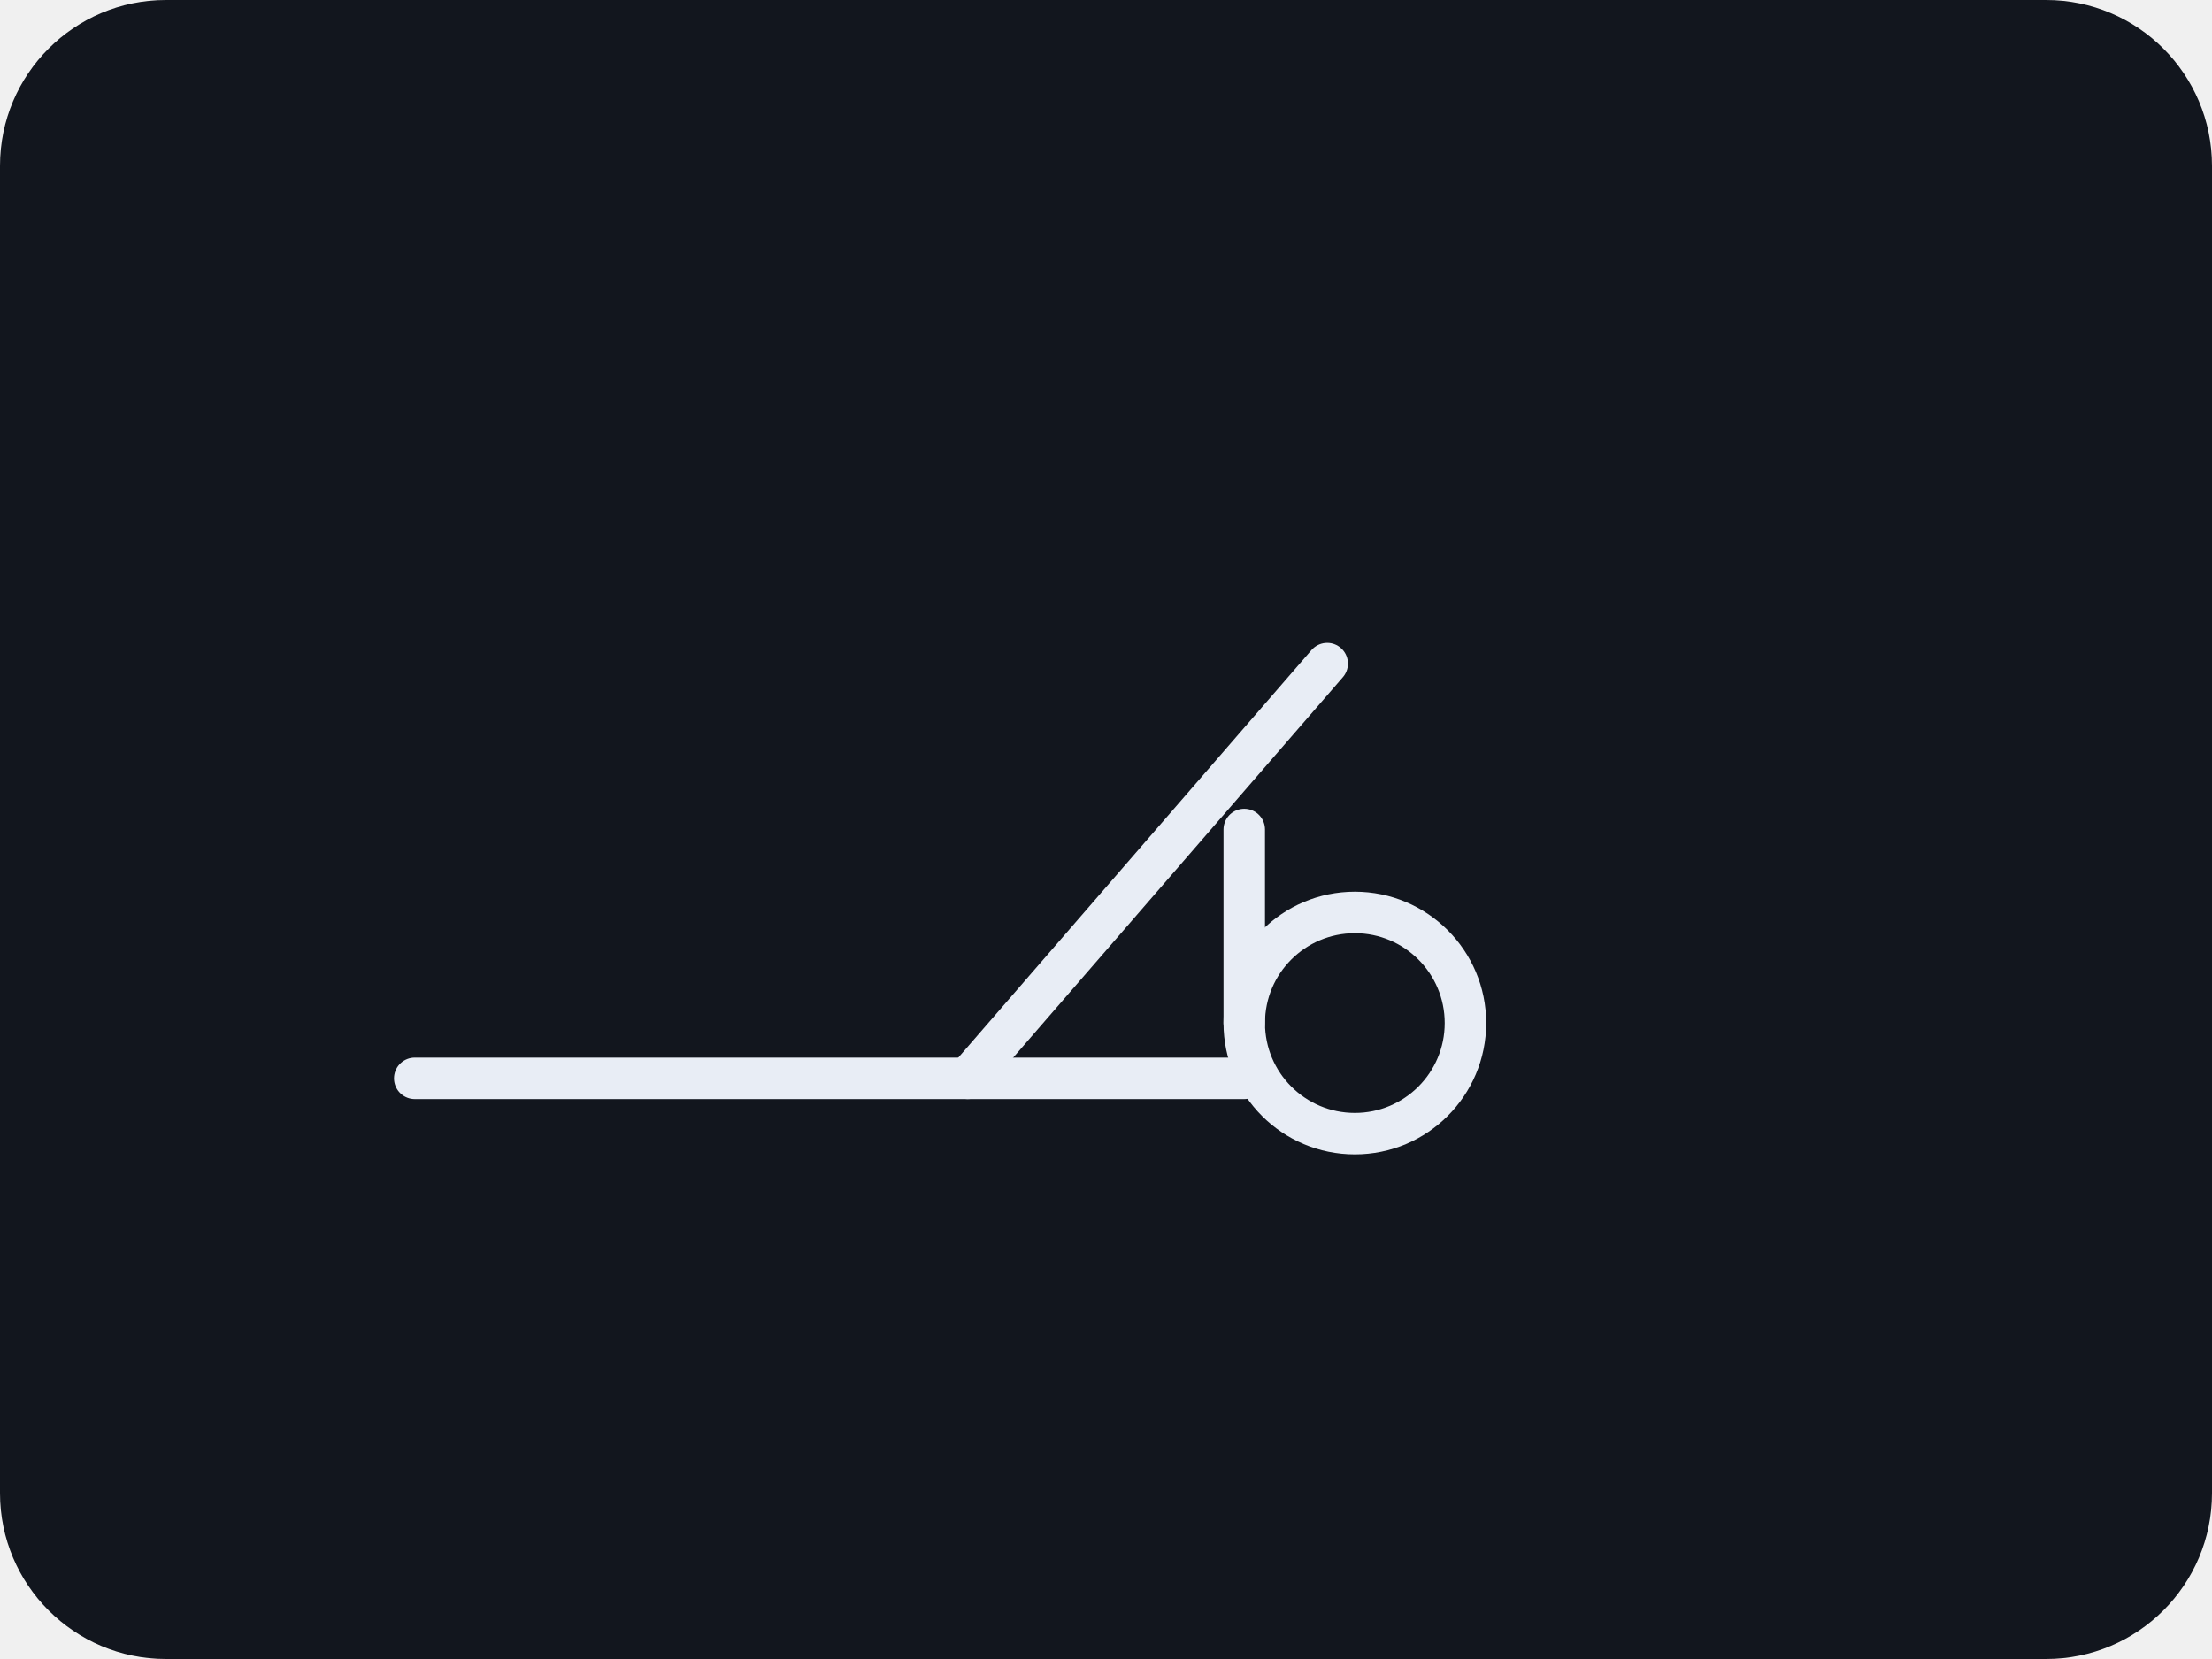
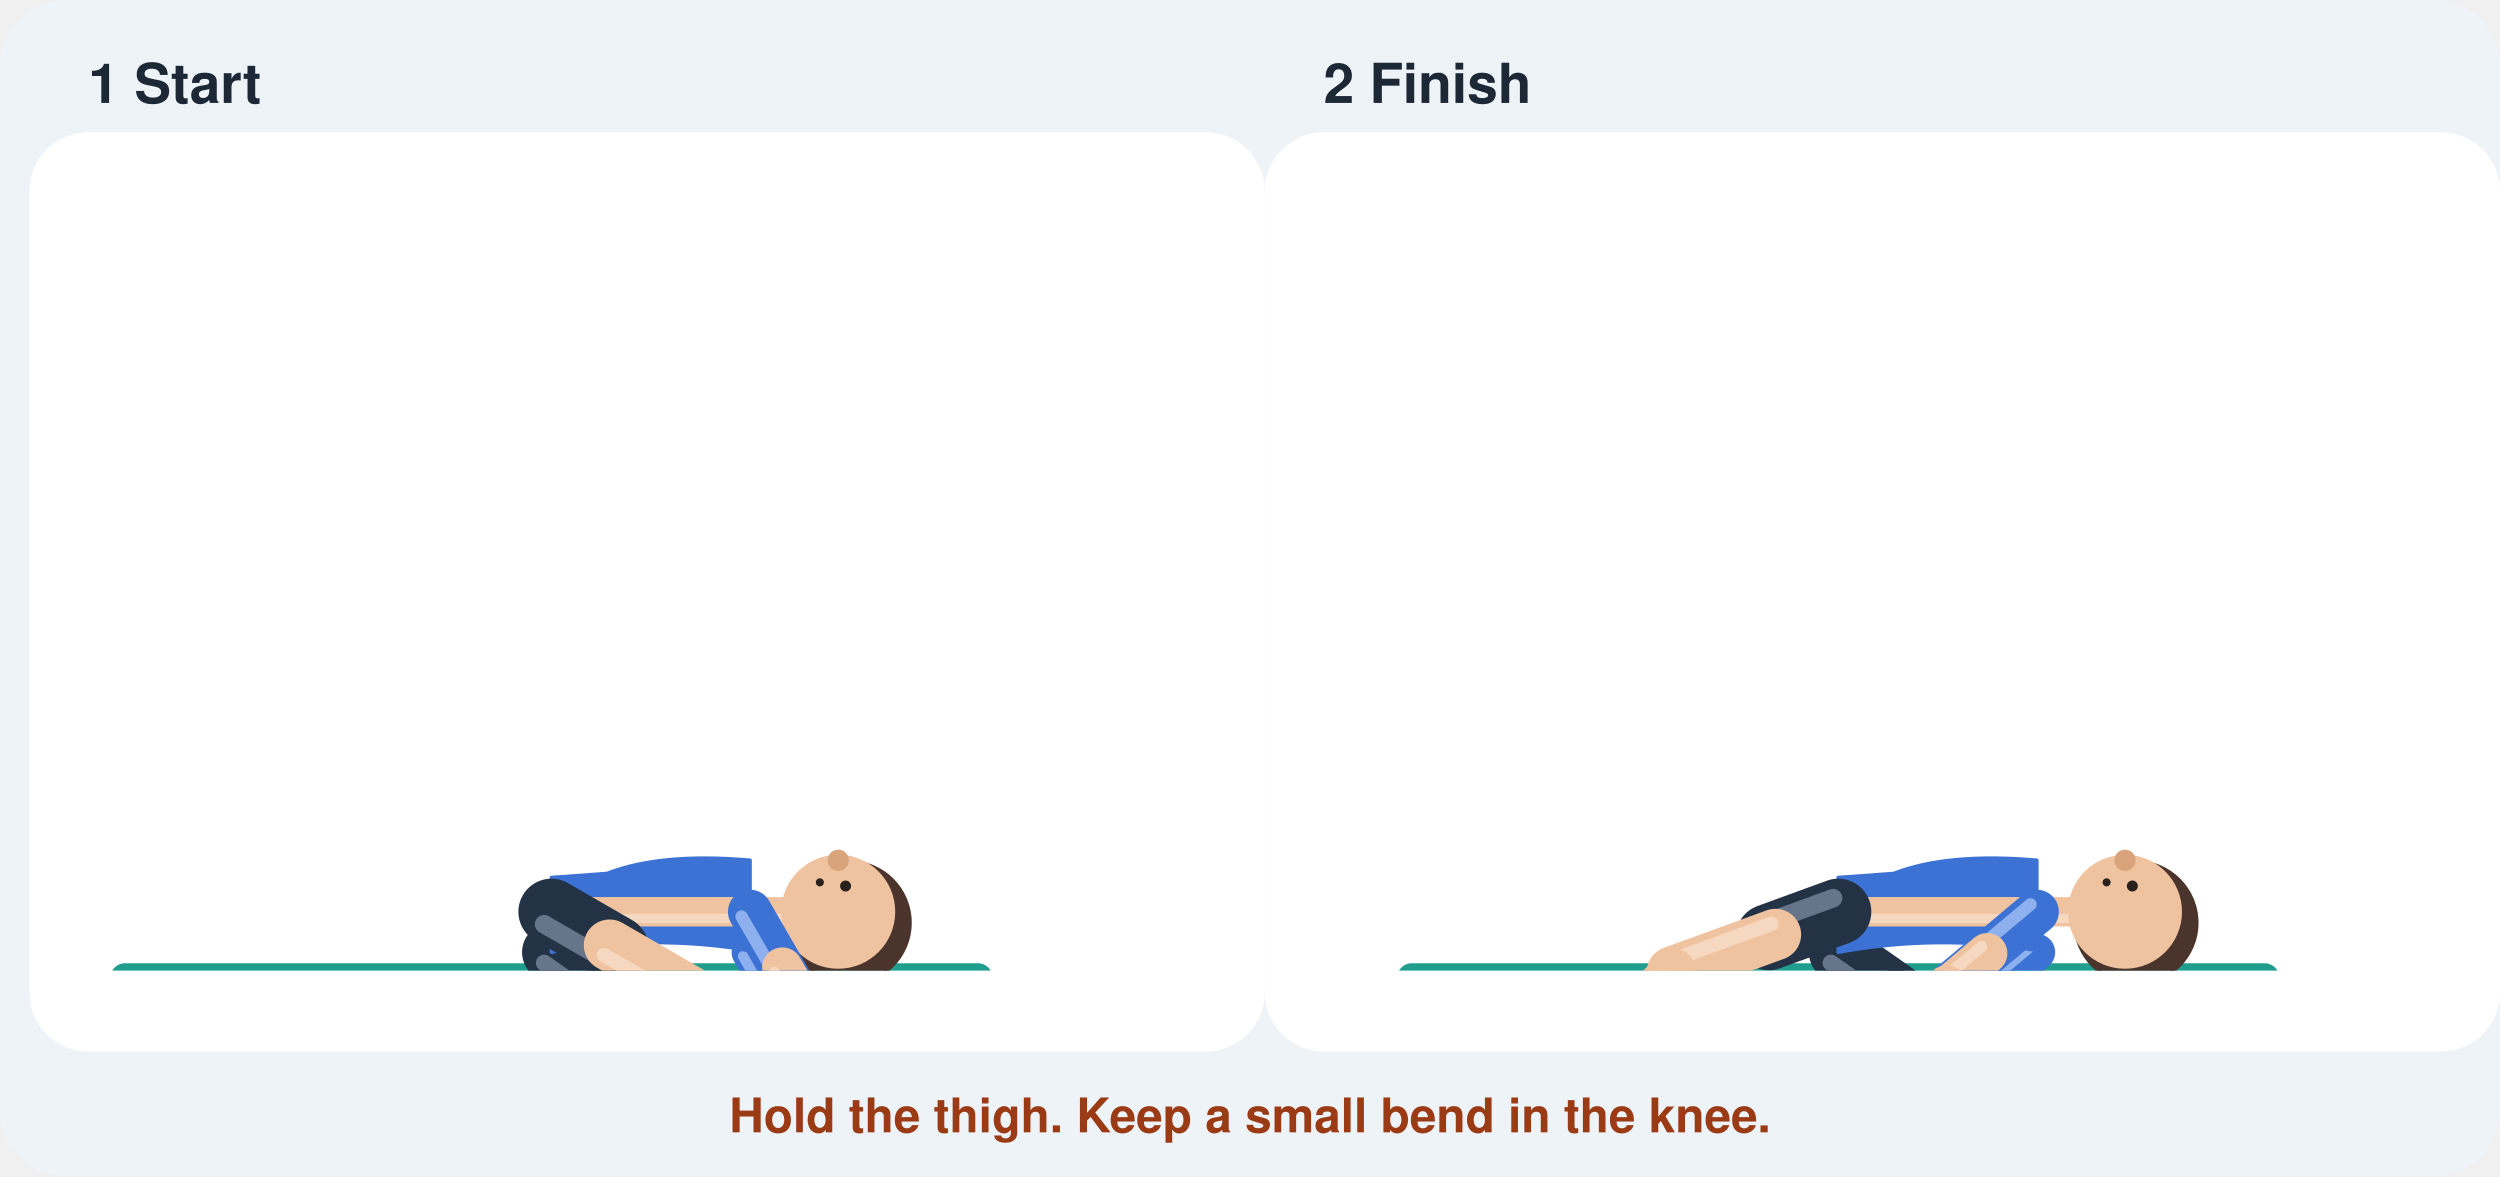
- <svg xmlns="http://www.w3.org/2000/svg" viewBox="0 0 160 120" role="img">
-   <rect width="160" height="120" rx="12" fill="#12161e" />
-   <g fill="none" stroke="#e8edf5" stroke-width="3" stroke-linecap="round" stroke-linejoin="round">
-     <line x1="30" y1="78" x2="90" y2="78" />
-     <line x1="70" y1="78" x2="96" y2="48" />
-     <line x1="90" y1="74" x2="90" y2="60" />
-     <circle cx="98" cy="74" r="8" />
+ <svg xmlns="http://www.w3.org/2000/svg" viewBox="0 0 680 320" role="img">
+   <style>
+   .bg { fill: #eef3f8; }
+   .panel { fill: #ffffff; }
+   .ink { fill: #1d2836; }
+   .muted { fill: #5c6b7e; }
+   .skin-fill, .skin-line { fill: #f0c3a0; stroke: #f0c3a0; }
+   .skin-shade { fill: #d9a47c; stroke: #d9a47c; }
+   .skin-hi { stroke: #f6d8c0; fill: none; }
+   .hair { fill: #4a342c; stroke: #4a342c; }
+   .ink-fill { fill: #2a211c; stroke: none; }
+   .shirt-fill, .shirt-line { fill: #3c72d4; stroke: #3c72d4; }
+   .shirt-hi { stroke: #8eb0ee; fill: none; }
+   .shorts-line { fill: #243246; stroke: #243246; }
+   .shorts-hi { stroke: #66758a; fill: none; }
+   .shoe { fill: #2c333c; stroke: none; }
+   .metal, .metal-fill { fill: #667381; stroke: #4d5968; stroke-width: 3; stroke-linecap: round; }
+   .metal-hi { fill: #c5ced8; stroke: none; }
+   .kb-fill { fill: #3e4652; stroke: #2c333c; stroke-width: 2; }
+   .kb-hi { fill: #8d97a6; stroke: none; }
+   .kb-handle { fill: none; stroke: #3e4652; stroke-width: 4; stroke-linecap: round; }
+   .bench-pad { fill: #31445c; stroke: none; }
+   .bench-leg { fill: #243140; stroke: none; }
+   .mat { fill: #1f9d8d; stroke: none; }
+   .bike { fill: none; stroke: #314052; stroke-width: 4; stroke-linecap: round; stroke-linejoin: round; }
+   .ground { stroke: #d5deea; stroke-width: 2; }
+   .arrow { fill: none; stroke: #e15d2c; stroke-width: 3; stroke-linecap: round; }
+   .arrow-head { fill: none; stroke: #e15d2c; stroke-width: 3; stroke-linecap: round; stroke-linejoin: round; }
+   .cue { fill: #9a3b16; }
+   text { font-family: "Segoe UI", Helvetica, Arial, sans-serif; }
+   line, path { stroke-linecap: round; stroke-linejoin: round; }
+   @media (prefers-color-scheme: dark) {
+     .bg { fill: #121820; }
+     .panel { fill: #1b2430; }
+     .ink { fill: #e7eef8; }
+     .muted { fill: #a9b6c9; }
+     .skin-fill, .skin-line { fill: #e7b892; stroke: #e7b892; }
+     .skin-shade { fill: #c48b62; stroke: #c48b62; }
+     .skin-hi { stroke: #f3d2b6; }
+     .hair { fill: #6b4b3e; stroke: #6b4b3e; }
+     .ink-fill { fill: #1a120f; }
+     .shirt-fill, .shirt-line { fill: #6d97e8; stroke: #6d97e8; }
+     .shirt-hi { stroke: #d5e3fb; }
+     .shorts-line { fill: #d5deea; stroke: #d5deea; }
+     .shorts-hi { stroke: #ffffff; }
+     .shoe { fill: #dfe6f0; }
+     .metal, .metal-fill { fill: #aeb8c6; stroke: #d5deea; }
+     .metal-hi { fill: #eef3f8; }
+     .kb-fill { fill: #c5ced8; stroke: #eef3f8; }
+     .kb-hi { fill: #ffffff; }
+     .kb-handle { stroke: #d5deea; }
+     .bench-pad { fill: #8ea0b8; }
+     .bench-leg { fill: #c5d0de; }
+     .mat { fill: #3dbead; }
+     .bike { stroke: #c5d2e2; }
+     .ground { stroke: #314056; }
+     .arrow, .arrow-head { stroke: #ffb089; }
+     .cue { fill: #ffc2a4; }
+   }
+ </style>
+   <rect width="680" height="320" rx="18" class="bg" />
+   <rect x="8" y="36" width="336" height="250" rx="16" class="panel" />
+   <text x="24" y="28" class="ink" font-size="15" font-weight="700">1  Start</text>
+   <clipPath id="clip0">
+     <rect x="10" y="40" width="332" height="224" rx="12" />
+   </clipPath>
+   <g clip-path="url(#clip0)">
+     <line x1="24" y1="268" x2="328" y2="268" class="ground" />
+     <rect x="30.0" y="262.0" width="240" height="10" rx="4" class="mat" />
+     <line x1="150.0" y1="259.0" x2="167.7" y2="271.4" stroke-width="16" class="shorts-line" />
+     <line x1="148.0" y1="261.9" x2="165.7" y2="274.3" stroke-width="4.48" class="shorts-hi" />
+     <line x1="165.7" y1="270.0" x2="189.3" y2="286.5" stroke-width="13" class="shorts-line" />
+     <line x1="164.1" y1="272.4" x2="187.7" y2="288.9" stroke-width="3.64" class="shorts-hi" />
+     <line x1="189.3" y1="286.5" x2="200.7" y2="329.0" stroke-width="10" class="skin-line" />
+     <line x1="187.2" y1="287.1" x2="198.6" y2="329.6" stroke-width="2.8" class="skin-hi" />
+     <line x1="204.0" y1="259.0" x2="220.0" y2="286.7" stroke-width="10" class="shirt-line" />
+     <line x1="202.1" y1="260.1" x2="218.1" y2="287.8" stroke-width="2.8" class="shirt-hi" />
+     <line x1="220.0" y1="286.7" x2="241.4" y2="304.7" stroke-width="8" class="skin-line" />
+     <line x1="218.9" y1="288.1" x2="240.3" y2="306.1" stroke-width="2.5" class="skin-hi" />
+     <circle cx="241.4" cy="304.7" r="4.5" class="skin-fill" />
+     <path d="M 150.0 259.0 Q 177.0 254.0 204.0 258.5 L 204.0 234.0 Q 179.7 231.9 165.1 237.6 L 150.0 238.7 Z" class="shirt-fill" />
+     <line x1="150.0" y1="248.0" x2="213.0" y2="248.0" stroke-width="8" class="skin-line" />
+     <line x1="150.0" y1="249.8" x2="213.0" y2="249.8" stroke-width="2.5" class="skin-hi" />
+     <circle cx="231.0" cy="251.0" r="16.5" class="hair" />
+     <circle cx="228.0" cy="248.0" r="15" class="skin-fill" />
+     <circle cx="228.0" cy="256.0" r="4.2" class="skin-fill" />
+     <circle cx="228.0" cy="256.0" r="2.2" class="skin-line" />
+     <circle cx="230.0" cy="241.0" r="1.5" class="ink-fill" />
+     <circle cx="228.0" cy="234.0" r="2.4" class="skin-shade" />
+     <circle cx="223.0" cy="240.0" r="1.1" class="ink-fill" />
+     <line x1="150.0" y1="248.0" x2="167.5" y2="258.1" stroke-width="18" class="shorts-line" />
+     <line x1="148.0" y1="251.4" x2="165.5" y2="261.5" stroke-width="5.04" class="shorts-hi" />
+     <line x1="165.8" y1="257.1" x2="191.6" y2="272.0" stroke-width="14" class="skin-line" />
+     <line x1="164.3" y1="259.8" x2="190.0" y2="274.7" stroke-width="3.92" class="skin-hi" />
+     <line x1="191.6" y1="272.0" x2="206.6" y2="313.3" stroke-width="11" class="skin-line" />
+     <line x1="189.3" y1="272.8" x2="204.3" y2="314.2" stroke-width="3.08" class="skin-hi" />
+     <circle cx="191.6" cy="272.0" r="6" class="skin-fill" />
+     <path d="M 206.6 322.3 Q 206.6 305.8 206.6 301.3 L 206.6 305.3 L 206.6 327.3 Z" class="shoe" />
+     <path d="M 200.7 338.0 Q 200.7 321.5 200.7 317.0 L 200.7 321.0 L 200.7 343.0 Z" class="shoe" />
+     <line x1="204.0" y1="248.0" x2="220.0" y2="275.7" stroke-width="12" class="shirt-line" />
+     <line x1="201.7" y1="249.3" x2="217.7" y2="277.0" stroke-width="3.36" class="shirt-hi" />
+     <line x1="212.8" y1="263.2" x2="220.0" y2="275.7" stroke-width="11" class="skin-line" />
+     <line x1="210.7" y1="264.5" x2="217.9" y2="276.9" stroke-width="3.08" class="skin-hi" />
+     <line x1="220.0" y1="275.7" x2="241.4" y2="293.7" stroke-width="9" class="skin-line" />
+     <line x1="218.7" y1="277.2" x2="240.2" y2="295.2" stroke-width="2.52" class="skin-hi" />
+     <circle cx="220.0" cy="275.7" r="5.5" class="skin-fill" />
+     <circle cx="241.4" cy="293.7" r="5.5" class="skin-fill" />
  </g>
-   <g fill="none" stroke="#3ee0b0" stroke-width="3" stroke-linecap="round">
-     
+   <rect x="344" y="36" width="336" height="250" rx="16" class="panel" />
+   <text x="360" y="28" class="ink" font-size="15" font-weight="700">2  Finish</text>
+   <clipPath id="clip336">
+     <rect x="346" y="40" width="332" height="224" rx="12" />
+   </clipPath>
+   <g clip-path="url(#clip336)">
+     <line x1="360" y1="268" x2="664" y2="268" class="ground" />
+     <rect x="380.0" y="262.0" width="240" height="10" rx="4" class="mat" />
+     <line x1="500.0" y1="259.0" x2="517.7" y2="271.4" stroke-width="16" class="shorts-line" />
+     <line x1="498.0" y1="261.9" x2="515.7" y2="274.3" stroke-width="4.48" class="shorts-hi" />
+     <line x1="515.7" y1="270.0" x2="539.3" y2="286.5" stroke-width="13" class="shorts-line" />
+     <line x1="514.1" y1="272.4" x2="537.7" y2="288.9" stroke-width="3.64" class="shorts-hi" />
+     <line x1="539.3" y1="286.5" x2="550.7" y2="329.0" stroke-width="10" class="skin-line" />
+     <line x1="537.2" y1="287.1" x2="548.6" y2="329.6" stroke-width="2.8" class="skin-hi" />
+     <line x1="554.0" y1="259.0" x2="529.5" y2="279.6" stroke-width="10" class="shirt-line" />
+     <line x1="552.6" y1="257.3" x2="528.1" y2="277.9" stroke-width="2.8" class="shirt-hi" />
+     <line x1="529.5" y1="279.6" x2="515.5" y2="303.8" stroke-width="8" class="skin-line" />
+     <line x1="528.0" y1="278.7" x2="514.0" y2="302.9" stroke-width="2.5" class="skin-hi" />
+     <circle cx="515.5" cy="303.8" r="4.5" class="skin-fill" />
+     <path d="M 500.0 259.0 Q 527.0 254.0 554.0 258.5 L 554.0 234.0 Q 529.7 231.9 515.1 237.6 L 500.0 238.7 Z" class="shirt-fill" />
+     <line x1="500.0" y1="248.0" x2="563.0" y2="248.0" stroke-width="8" class="skin-line" />
+     <line x1="500.0" y1="249.8" x2="563.0" y2="249.8" stroke-width="2.5" class="skin-hi" />
+     <circle cx="581.0" cy="251.0" r="16.5" class="hair" />
+     <circle cx="578.0" cy="248.0" r="15" class="skin-fill" />
+     <circle cx="578.0" cy="256.0" r="4.2" class="skin-fill" />
+     <circle cx="578.0" cy="256.0" r="2.2" class="skin-line" />
+     <circle cx="580.0" cy="241.0" r="1.5" class="ink-fill" />
+     <circle cx="578.0" cy="234.0" r="2.4" class="skin-shade" />
+     <circle cx="573.0" cy="240.0" r="1.1" class="ink-fill" />
+     <line x1="500.0" y1="248.0" x2="481.1" y2="254.9" stroke-width="18" class="shorts-line" />
+     <line x1="498.6" y1="244.3" x2="479.7" y2="251.2" stroke-width="5.04" class="shorts-hi" />
+     <line x1="482.9" y1="254.2" x2="454.9" y2="264.4" stroke-width="14" class="skin-line" />
+     <line x1="481.8" y1="251.3" x2="453.8" y2="261.5" stroke-width="3.92" class="skin-hi" />
+     <line x1="454.9" y1="264.4" x2="421.2" y2="292.7" stroke-width="11" class="skin-line" />
+     <line x1="453.3" y1="262.6" x2="419.6" y2="290.8" stroke-width="3.08" class="skin-hi" />
+     <circle cx="454.9" cy="264.4" r="6" class="skin-fill" />
+     <path d="M 421.2 301.7 Q 421.2 285.2 421.2 280.7 L 421.2 284.7 L 421.2 306.7 Z" class="shoe" />
+     <path d="M 550.7 338.0 Q 550.7 321.5 550.7 317.0 L 550.7 321.0 L 550.7 343.0 Z" class="shoe" />
+     <line x1="554.0" y1="248.0" x2="529.5" y2="268.6" stroke-width="12" class="shirt-line" />
+     <line x1="552.3" y1="246.0" x2="527.8" y2="266.5" stroke-width="3.36" class="shirt-hi" />
+     <line x1="540.5" y1="259.3" x2="529.5" y2="268.6" stroke-width="11" class="skin-line" />
+     <line x1="539.0" y1="257.5" x2="527.9" y2="266.7" stroke-width="3.08" class="skin-hi" />
+     <line x1="529.5" y1="268.6" x2="515.5" y2="292.8" stroke-width="9" class="skin-line" />
+     <line x1="527.8" y1="267.6" x2="513.8" y2="291.8" stroke-width="2.52" class="skin-hi" />
+     <circle cx="529.5" cy="268.6" r="5.5" class="skin-fill" />
+     <circle cx="515.5" cy="292.8" r="5.5" class="skin-fill" />
  </g>
+   <clipPath id="clip-cues">
+     <rect x="0" y="0" width="680" height="286" />
+   </clipPath>
+   <g clip-path="url(#clip-cues)">
+     <line x1="547.5" y1="293.2" x2="515.5" y2="292.8" class="arrow" />
+     <path d="M 523.5 287.9 L 515.5 292.8 L 523.4 297.9" class="arrow-head" />
+   </g>
+   <text x="340" y="308" text-anchor="middle" class="cue" font-size="13" font-weight="700">Hold the thigh. Keep a small bend in the knee.</text>
</svg>
